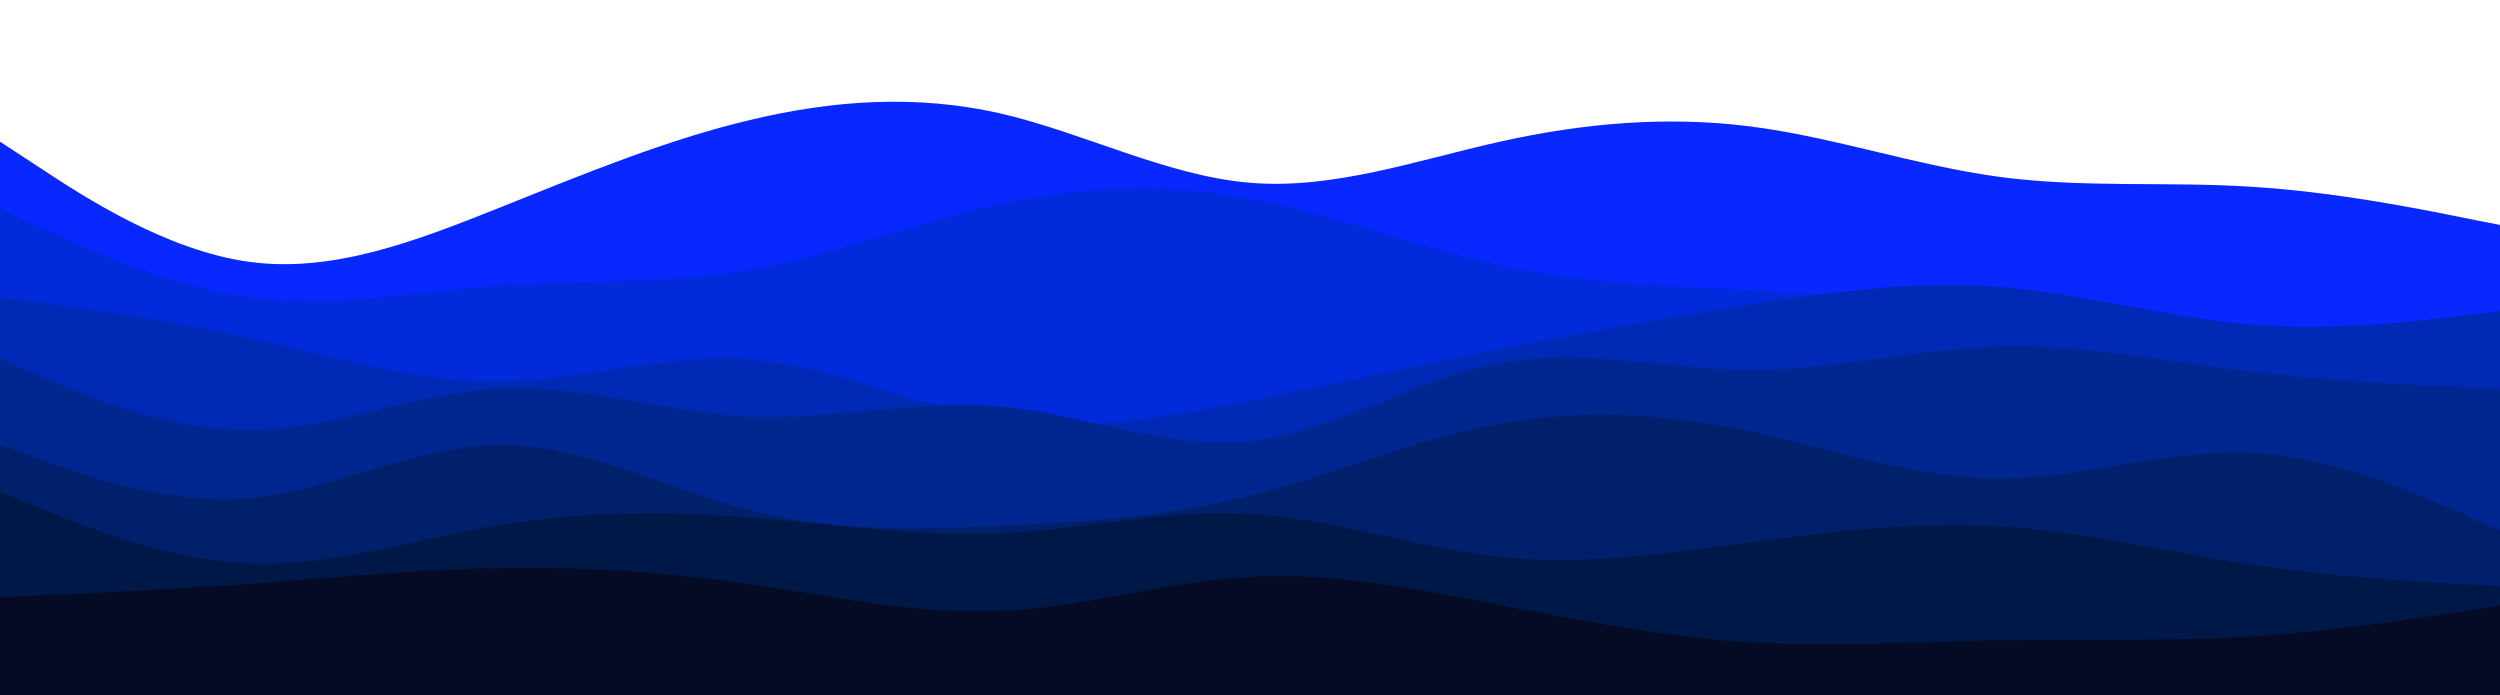
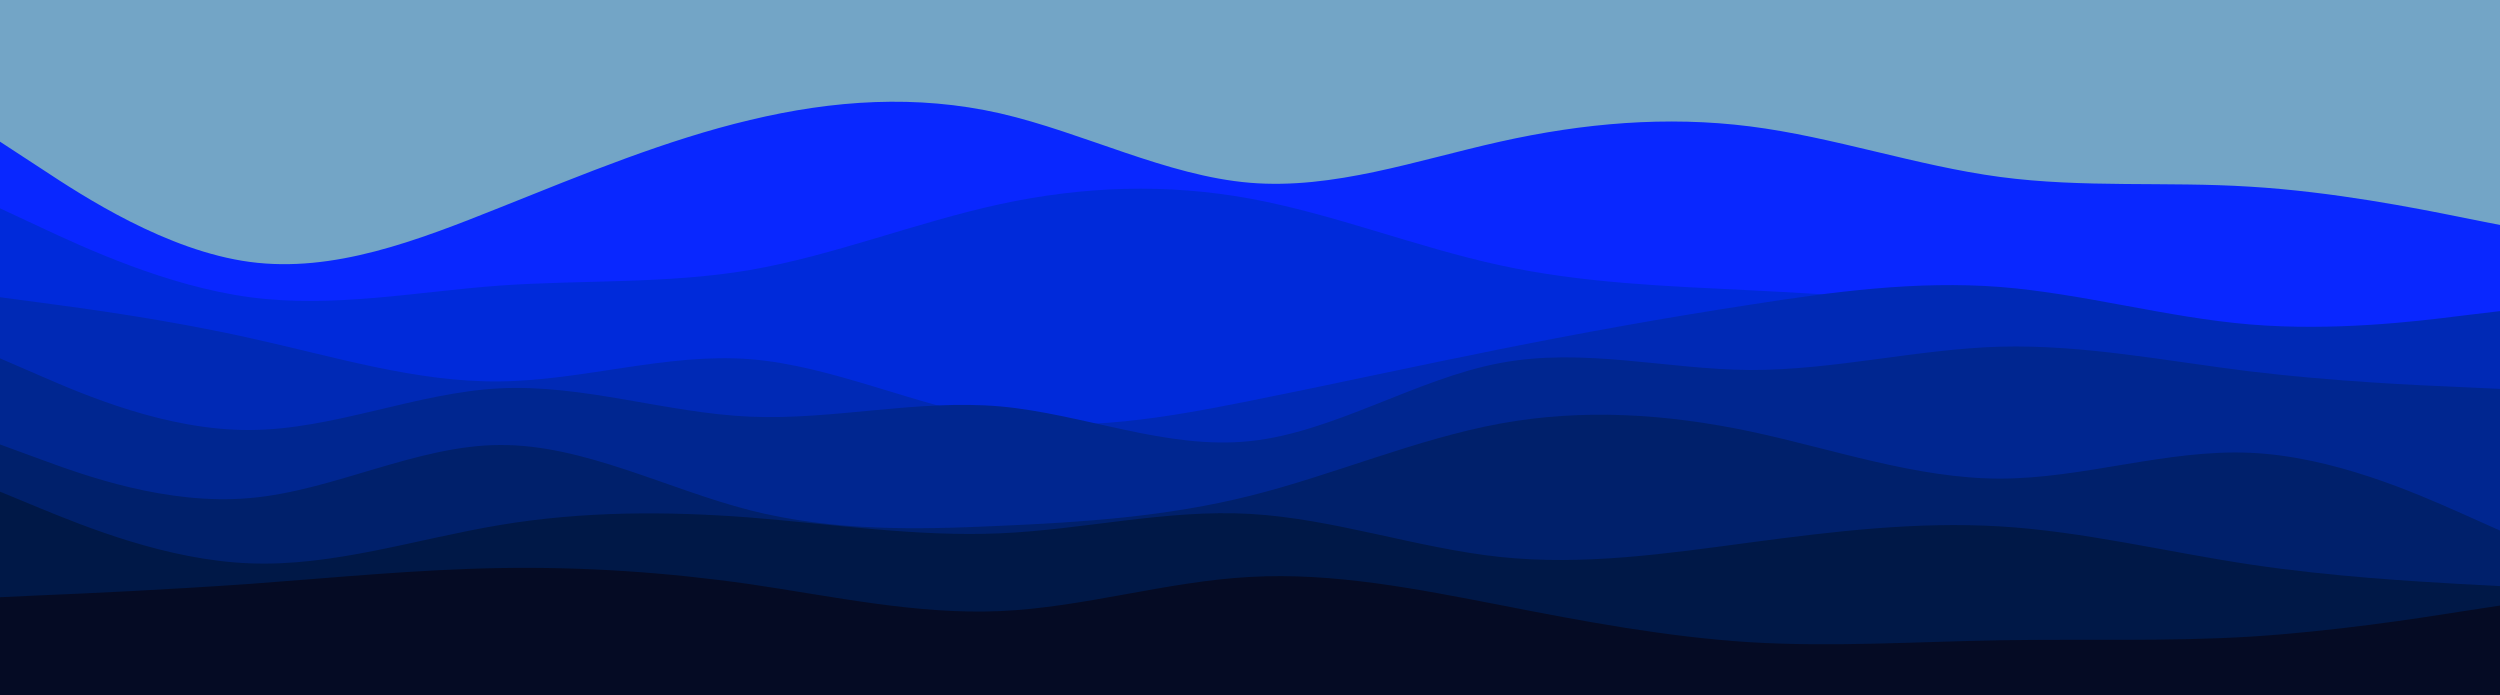
<svg xmlns="http://www.w3.org/2000/svg" id="visual" viewBox="0 0 900 250" width="900" height="250" version="1.1">
-   <rect x="0" y="0" width="900" height="250" fill="#fff" />
+   <rect x="0" y="0" width="900" height="250" fill="#73A5C6" />
  <path d="M0 51L15 60.8C30 70.7 60 90.3 90 94.3C120 98.3 150 86.7 180 74.7C210 62.7 240 50.3 270 43.2C300 36 330 34 360 40.8C390 47.7 420 63.3 450 65.8C480 68.3 510 57.7 540 51C570 44.3 600 41.7 630 45.5C660 49.3 690 59.7 720 63.7C750 67.7 780 65.3 810 67.2C840 69 870 75 885 78L900 81L900 251L885 251C870 251 840 251 810 251C780 251 750 251 720 251C690 251 660 251 630 251C600 251 570 251 540 251C510 251 480 251 450 251C420 251 390 251 360 251C330 251 300 251 270 251C240 251 210 251 180 251C150 251 120 251 90 251C60 251 30 251 15 251L0 251Z" fill="#0927ff" />
  <path d="M0 75L15 82C30 89 60 103 90 107C120 111 150 105 180 102.8C210 100.7 240 102.3 270 97.2C300 92 330 80 360 73.5C390 67 420 66 450 71.5C480 77 510 89 540 95.5C570 102 600 103 630 104.5C660 106 690 108 720 111.5C750 115 780 120 810 122.7C840 125.3 870 125.7 885 125.8L900 126L900 251L885 251C870 251 840 251 810 251C780 251 750 251 720 251C690 251 660 251 630 251C600 251 570 251 540 251C510 251 480 251 450 251C420 251 390 251 360 251C330 251 300 251 270 251C240 251 210 251 180 251C150 251 120 251 90 251C60 251 30 251 15 251L0 251Z" fill="#002ada" />
  <path d="M0 107L15 109C30 111 60 115 90 121.7C120 128.3 150 137.7 180 137.3C210 137 240 127 270 129.3C300 131.7 330 146.3 360 151C390 155.7 420 150.3 450 144.3C480 138.3 510 131.7 540 125.7C570 119.7 600 114.3 630 109.7C660 105 690 101 720 103.3C750 105.7 780 114.3 810 116.8C840 119.3 870 115.7 885 113.8L900 112L900 251L885 251C870 251 840 251 810 251C780 251 750 251 720 251C690 251 660 251 630 251C600 251 570 251 540 251C510 251 480 251 450 251C420 251 390 251 360 251C330 251 300 251 270 251C240 251 210 251 180 251C150 251 120 251 90 251C60 251 30 251 15 251L0 251Z" fill="#0029b5" />
  <path d="M0 129L15 135.5C30 142 60 155 90 154.8C120 154.7 150 141.3 180 139.8C210 138.3 240 148.7 270 150C300 151.3 330 143.7 360 146.3C390 149 420 162 450 158.8C480 155.7 510 136.3 540 130.7C570 125 600 133 630 133.2C660 133.3 690 125.7 720 124.8C750 124 780 130 810 133.7C840 137.3 870 138.7 885 139.3L900 140L900 251L885 251C870 251 840 251 810 251C780 251 750 251 720 251C690 251 660 251 630 251C600 251 570 251 540 251C510 251 480 251 450 251C420 251 390 251 360 251C330 251 300 251 270 251C240 251 210 251 180 251C150 251 120 251 90 251C60 251 30 251 15 251L0 251Z" fill="#002690" />
  <path d="M0 160L15 165.5C30 171 60 182 90 179.3C120 176.7 150 160.3 180 160.2C210 160 240 176 270 183.7C300 191.3 330 190.7 360 189.3C390 188 420 186 450 178.5C480 171 510 158 540 152.5C570 147 600 149 630 155.3C660 161.7 690 172.3 720 172.3C750 172.3 780 161.7 810 163C840 164.3 870 177.7 885 184.3L900 191L900 251L885 251C870 251 840 251 810 251C780 251 750 251 720 251C690 251 660 251 630 251C600 251 570 251 540 251C510 251 480 251 450 251C420 251 390 251 360 251C330 251 300 251 270 251C240 251 210 251 180 251C150 251 120 251 90 251C60 251 30 251 15 251L0 251Z" fill="#00206b" />
  <path d="M0 177L15 183.2C30 189.3 60 201.7 90 202.8C120 204 150 194 180 189C210 184 240 184 270 186.3C300 188.7 330 193.3 360 192C390 190.7 420 183.3 450 185C480 186.7 510 197.3 540 200.5C570 203.7 600 199.3 630 195.3C660 191.3 690 187.7 720 189.5C750 191.3 780 198.7 810 203.2C840 207.7 870 209.3 885 210.2L900 211L900 251L885 251C870 251 840 251 810 251C780 251 750 251 720 251C690 251 660 251 630 251C600 251 570 251 540 251C510 251 480 251 450 251C420 251 390 251 360 251C330 251 300 251 270 251C240 251 210 251 180 251C150 251 120 251 90 251C60 251 30 251 15 251L0 251Z" fill="#001847" />
  <path d="M0 215L15 214.3C30 213.7 60 212.3 90 210.2C120 208 150 205 180 204.5C210 204 240 206 270 210.3C300 214.7 330 221.3 360 220C390 218.7 420 209.3 450 207.7C480 206 510 212 540 217.8C570 223.7 600 229.3 630 231.2C660 233 690 231 720 230.5C750 230 780 231 810 229.2C840 227.3 870 222.7 885 220.3L900 218L900 251L885 251C870 251 840 251 810 251C780 251 750 251 720 251C690 251 660 251 630 251C600 251 570 251 540 251C510 251 480 251 450 251C420 251 390 251 360 251C330 251 300 251 270 251C240 251 210 251 180 251C150 251 120 251 90 251C60 251 30 251 15 251L0 251Z" fill="#050b24" />
</svg>
